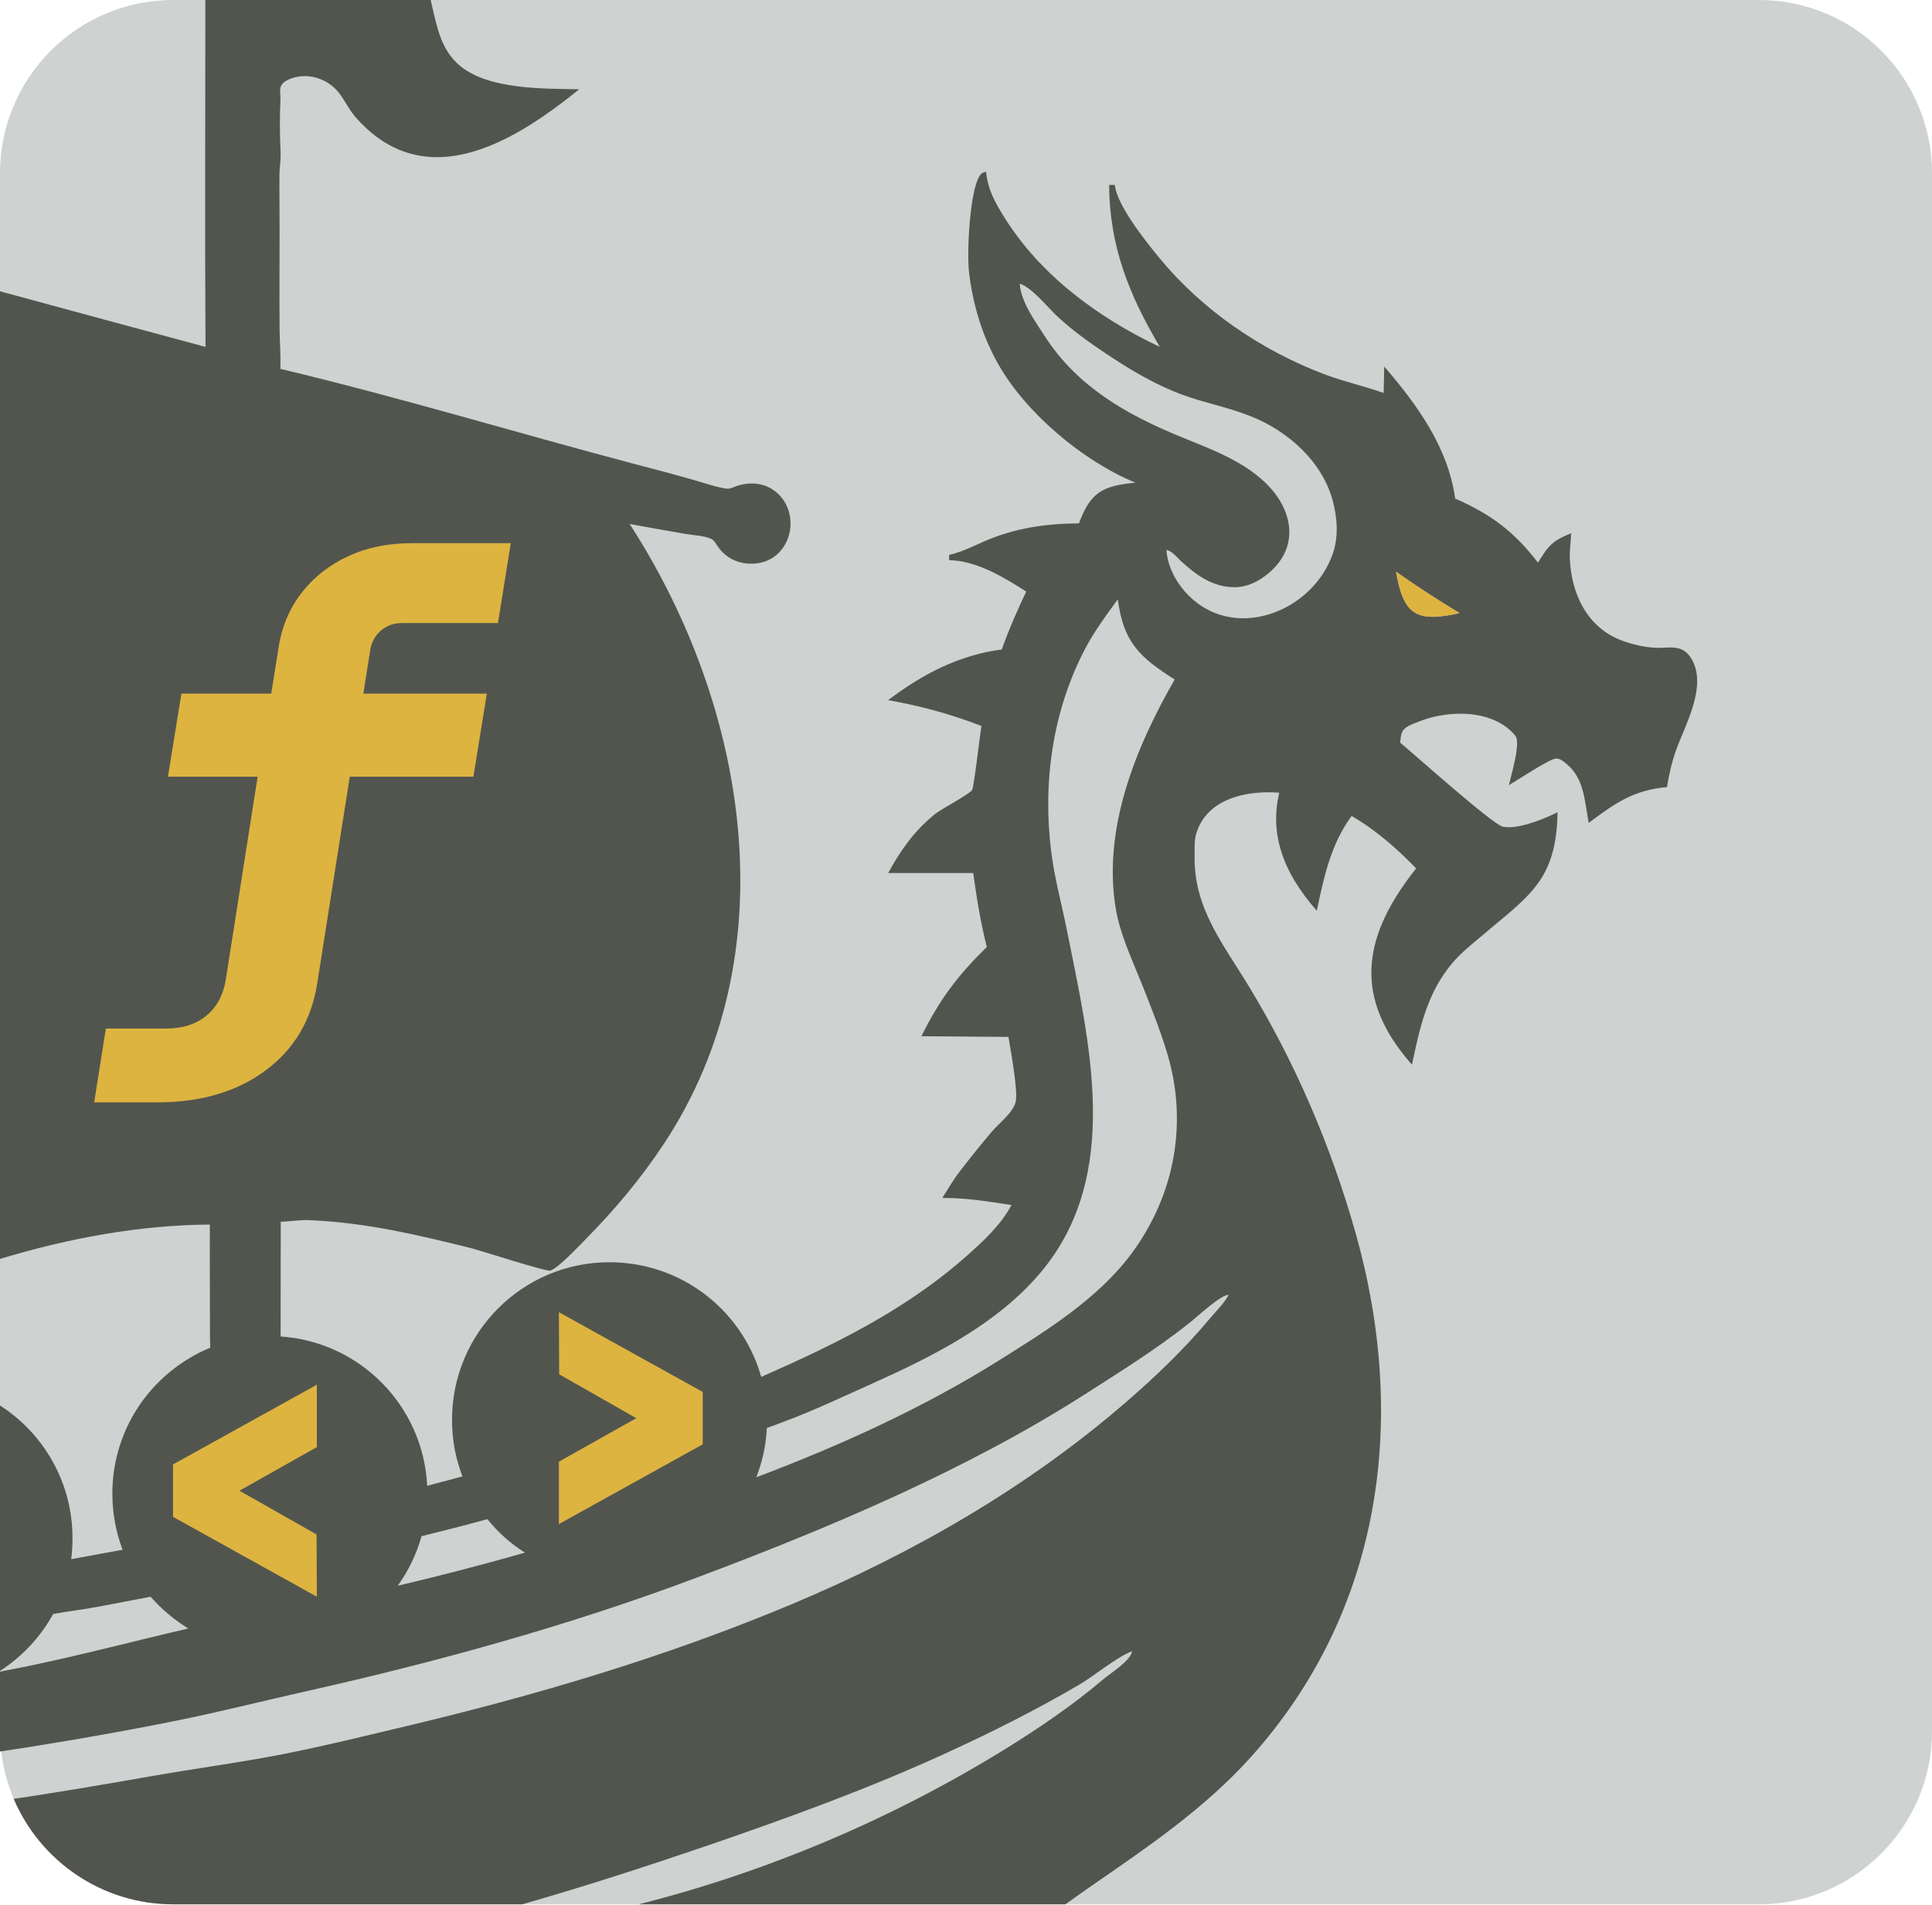
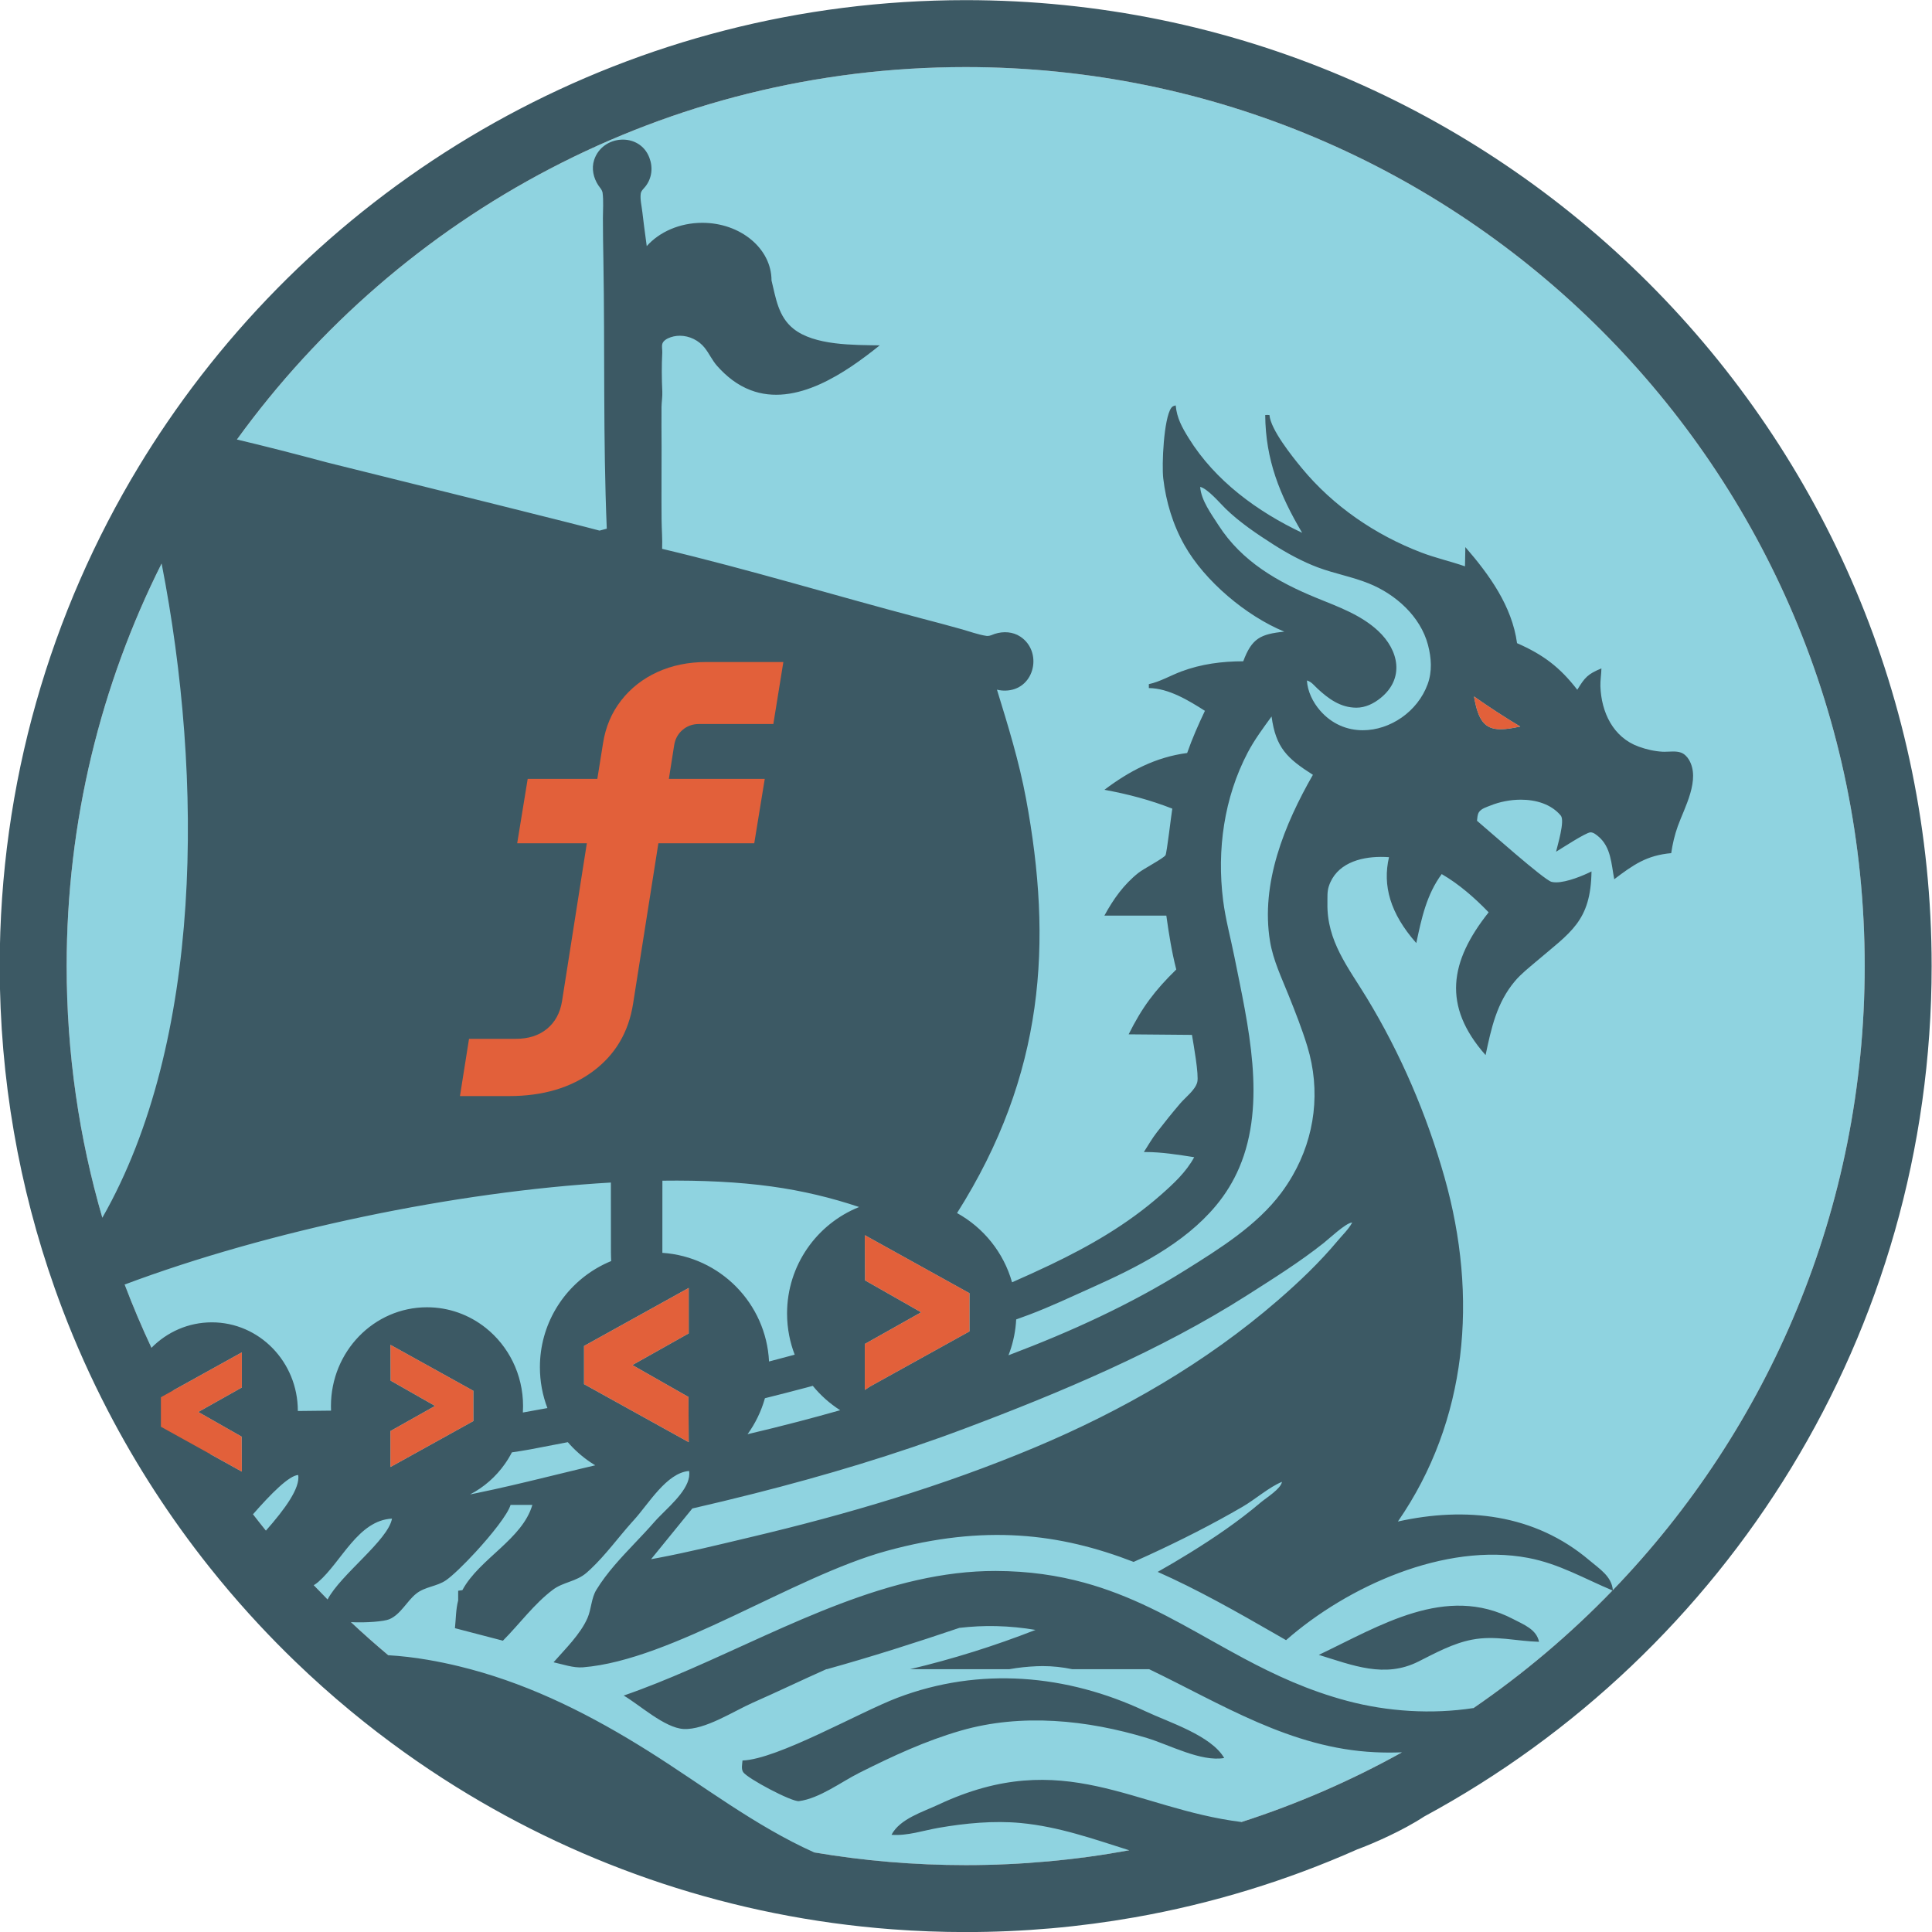
- <svg xmlns="http://www.w3.org/2000/svg" viewBox="0 0 133.78 131.86">
-   <path class="ground" fill="#ced2d1" d="M12 0L121.78 0C128.41 0 133.78 5.37 133.78 12L133.78 119.86C133.78 126.48 128.41 131.86 121.78 131.86L12 131.86C5.37 131.86 0 126.48 0 119.86L0 12C0 5.37 5.37 0 12 0Z" />
-   <path class="ship" fill="#52554e" d="M14.23 24.02C14.18 16.01 14.22 8.01 14.22 0L29.82 0C30.23 1.68 30.46 3.43 31.89 4.59C33.9 6.21 37.66 6.14 40.11 6.18C36.92 8.75 32.14 12.1 27.82 10.44C26.56 9.96 25.54 9.15 24.65 8.15C24.18 7.62 23.9 6.98 23.47 6.43C22.9 5.7 22 5.27 21.1 5.27C20.71 5.27 20.32 5.35 19.96 5.52C19.74 5.62 19.5 5.79 19.43 6.03C19.35 6.29 19.44 6.6 19.42 6.87C19.36 8.11 19.37 9.34 19.43 10.58C19.45 11.08 19.36 11.56 19.35 12.05C19.34 13.34 19.36 14.62 19.36 15.91C19.36 18.21 19.34 20.51 19.36 22.8C19.37 23.72 19.45 24.63 19.41 25.54C27.68 27.51 35.84 29.99 44.06 32.16C45.36 32.5 46.66 32.84 47.95 33.21C48.71 33.42 49.49 33.71 50.27 33.83C50.31 33.83 50.34 33.84 50.37 33.84C50.62 33.84 50.84 33.71 51.07 33.63C51.88 33.38 52.79 33.42 53.51 33.9C55.61 35.31 54.9 38.79 52.3 39.02C51.29 39.11 50.36 38.73 49.76 37.92C49.6 37.71 49.48 37.42 49.22 37.3C48.71 37.08 48.02 37.07 47.47 36.97C46.18 36.75 44.89 36.52 43.6 36.28C51.79 48.94 54.66 66.06 45.96 79.22C44.36 81.63 42.55 83.79 40.52 85.84C40.04 86.32 38.68 87.79 38.11 87.98C37.84 88.07 33.34 86.61 32.64 86.43C28.96 85.51 25.25 84.64 21.45 84.49C21.38 84.49 21.31 84.48 21.24 84.48L21.24 84.48C20.64 84.48 20.03 84.58 19.44 84.6L19.43 92.54C24.93 92.91 29.31 97.35 29.58 102.88L31.58 102.35L32.02 102.23C31.8 101.65 31.63 101.05 31.5 100.43C31.37 99.74 31.3 99.03 31.3 98.31C31.3 92.28 36.18 87.4 42.21 87.4L42.21 87.4C42.65 87.4 43.09 87.43 43.51 87.48C47.93 88 51.53 91.16 52.71 95.34C53.94 94.8 55.15 94.25 56.35 93.68C60.08 91.89 63.64 89.86 66.84 87.05C68.04 85.99 69.28 84.86 70.04 83.44C68.47 83.2 66.98 82.95 65.38 82.95L65.38 82.95L65.38 82.95L65.38 82.95L65.38 82.95L65.37 82.95L65.37 82.95C65.33 82.95 65.29 82.95 65.25 82.95C65.65 82.32 66.03 81.66 66.49 81.07C67.21 80.14 67.96 79.2 68.72 78.31C69.21 77.74 70.15 77.04 70.33 76.29C70.51 75.61 69.97 72.63 69.83 71.8L63.8 71.75C65.09 69.17 66.28 67.59 68.33 65.57C67.9 63.87 67.63 62.19 67.39 60.45L61.5 60.45C62.35 58.89 63.33 57.5 64.73 56.38C65.23 55.98 67.07 55.03 67.31 54.71C67.44 54.53 67.86 50.82 67.96 50.27C65.86 49.45 63.71 48.87 61.5 48.48C63.87 46.68 66.4 45.36 69.37 44.97C69.85 43.6 70.44 42.27 71.06 40.96C69.52 39.98 67.61 38.81 65.73 38.79C65.72 38.67 65.72 38.55 65.72 38.42C66.77 38.2 67.8 37.59 68.81 37.22C70.72 36.5 72.68 36.25 74.71 36.24C75.52 34.06 76.35 33.65 78.62 33.42C75.01 31.94 71.05 28.62 69.12 25.21C68.01 23.24 67.36 21.08 67.1 18.85C66.94 17.55 67.14 13.15 67.86 12.14C67.98 11.96 68.09 11.95 68.28 11.89C68.4 13.11 68.88 13.98 69.52 15.01C72.03 19.06 76.06 22.01 80.31 24.02C78.18 20.41 76.83 17.07 76.8 12.81C76.95 12.8 77.06 12.8 77.2 12.81C77.32 14.2 79.37 16.75 80.27 17.85C83.26 21.48 87.28 24.22 91.66 25.9C93.02 26.41 94.44 26.73 95.81 27.21L95.85 25.38C98.13 28.02 100.28 30.99 100.76 34.52C103.26 35.62 104.84 36.81 106.5 38.96C107.22 37.77 107.5 37.45 108.79 36.92C108.78 37.48 108.68 38.07 108.7 38.62C108.78 41.08 109.9 43.48 112.33 44.36C113.05 44.63 113.84 44.81 114.6 44.85C114.66 44.85 114.72 44.86 114.78 44.86L114.78 44.86L114.78 44.86C115.3 44.86 115.9 44.76 116.37 44.94C116.68 45.05 116.94 45.31 117.11 45.59C118.26 47.48 116.69 50.18 116.06 51.94C115.76 52.79 115.57 53.61 115.43 54.5C113.1 54.71 111.84 55.61 110.01 56.98C109.73 55.54 109.72 53.92 108.48 52.9C108.29 52.74 108.03 52.52 107.76 52.52C107.76 52.52 107.76 52.52 107.75 52.52C107.32 52.53 104.96 54.09 104.48 54.37C104.61 53.77 105.34 51.42 104.92 50.93C104.01 49.84 102.57 49.42 101.13 49.42C100.11 49.42 99.1 49.62 98.26 49.96C97.9 50.11 97.37 50.25 97.14 50.6C96.99 50.84 96.99 51.15 96.95 51.42C97.95 52.25 103.33 57.06 104.05 57.24C104.18 57.27 104.32 57.28 104.48 57.28C105.53 57.28 107.09 56.63 107.85 56.24C107.78 61.01 105.85 62.03 102.56 64.84C101.87 65.42 101.15 65.99 100.57 66.68C98.83 68.73 98.31 71.16 97.77 73.72C93.62 69.03 94.36 64.79 98.06 60.13C96.71 58.74 95.24 57.45 93.59 56.5C92.16 58.45 91.68 60.69 91.18 63.06C88.68 60.23 87.95 57.57 88.58 54.89C88.33 54.87 88.08 54.86 87.82 54.86L87.82 54.86L87.82 54.86L87.81 54.86C87.81 54.86 87.8 54.86 87.79 54.86C85.76 54.87 83.54 55.53 82.85 57.66C82.68 58.19 82.73 58.73 82.72 59.27C82.65 62.87 84.71 65.38 86.46 68.27C89.69 73.58 92.17 79.37 93.86 85.35C97.5 98.22 95.73 111.52 86.61 121.67C83.39 125.25 79.47 127.89 75.54 130.61C74.95 131.02 74.36 131.44 73.77 131.86L44.23 131.86C53.17 129.6 61.82 125.92 69.62 121.1C71.96 119.65 74.27 118.08 76.37 116.3C76.91 115.84 78.29 115 78.39 114.33C77.19 114.82 75.85 116 74.68 116.68C71.76 118.39 68.74 119.91 65.66 121.32C60.2 123.84 54.53 125.89 48.85 127.84C44.65 129.27 40.43 130.64 36.16 131.86L30.45 131.86L12 131.86C7.04 131.86 2.78 128.85 0.95 124.56C4.11 124.09 7.27 123.55 10.41 123C13.3 122.49 16.22 122.1 19.09 121.56C22.02 121 24.9 120.29 27.81 119.6C37.06 117.41 46.1 114.74 54.87 111.06C63.2 107.56 71.15 103 77.99 97.07C80.02 95.31 81.97 93.45 83.69 91.4C84.16 90.83 84.72 90.31 85.08 89.66C85.07 89.66 85.06 89.66 85.06 89.66C84.52 89.66 82.87 91.2 82.37 91.6C80.06 93.43 77.55 94.99 75.07 96.58C66.84 101.83 57.29 105.85 48.16 109.27C39.27 112.61 30.09 115.12 20.84 117.19C17.99 117.83 15.16 118.55 12.28 119.13C8.21 119.95 4.11 120.66 0 121.28L0 119.86C0 119.86 0 119.86 0 119.86C0 119.86 0 119.86 0 119.86L0 115.75C0.61 115.63 1.22 115.51 1.83 115.39C5.6 114.61 9.3 113.63 13.04 112.76C12.06 112.16 11.18 111.42 10.43 110.56C9.25 110.79 8.06 111.01 6.88 111.24C5.82 111.44 4.74 111.56 3.68 111.76C2.8 113.36 1.53 114.71 0 115.7L0 113.52L0 108.85L0 108.05L0 107.85L0 104.44L0 99.01L0 97.32C1.58 98.33 2.88 99.74 3.76 101.41C4.57 102.93 5.02 104.67 5.02 106.51C5.02 107 4.99 107.48 4.93 107.96L8.49 107.31C8.03 106.1 7.78 104.79 7.78 103.42C7.78 99.39 9.96 95.88 13.21 93.99C13.64 93.73 14.09 93.51 14.56 93.32C14.55 93.03 14.54 92.75 14.54 92.48C14.54 89.92 14.52 87.35 14.53 84.79C9.61 84.83 4.74 85.74 0 87.17L0 81.15L0 30.56L0 20.17C4.74 21.46 9.48 22.74 14.23 24.02ZM70.61 19.65C70.7 20.92 71.68 22.25 72.36 23.3C74.58 26.75 77.99 28.7 81.7 30.22C83.73 31.06 85.9 31.82 87.54 33.35C89.53 35.2 90.07 37.88 87.78 39.74C87.13 40.27 86.33 40.67 85.47 40.66C83.95 40.65 82.82 39.81 81.75 38.83C81.43 38.52 81.2 38.2 80.77 38.07C80.83 39.11 81.34 40.14 82.01 40.92C83.15 42.23 84.61 42.81 86.09 42.81C88.67 42.81 91.3 41.05 92.26 38.42C92.7 37.21 92.61 35.92 92.29 34.69C91.57 31.97 89.2 29.86 86.65 28.84C85.08 28.2 83.39 27.9 81.81 27.31C80.34 26.76 78.87 25.96 77.56 25.12C76 24.12 74.36 23.02 73.03 21.73C72.46 21.16 71.34 19.83 70.61 19.65ZM96.67 39.59C97.06 41.86 97.66 42.71 99.21 42.71C99.72 42.71 100.33 42.62 101.07 42.45C99.56 41.55 98.11 40.6 96.67 39.59ZM77.4 41.5C76.6 42.6 75.78 43.7 75.14 44.92C72.88 49.23 72.19 54.19 72.79 58.98C73.02 60.81 73.51 62.58 73.87 64.37C75.42 72.16 77.73 81.31 72.1 88.06C69.06 91.7 64.55 93.94 60.31 95.84C58.33 96.73 56.37 97.66 54.34 98.42C53.93 98.58 53.52 98.73 53.1 98.88C53.04 100.07 52.79 101.22 52.37 102.29C58.22 100.08 63.94 97.48 69.22 94.17C72.46 92.14 76.01 89.94 78.33 86.83C81.35 82.77 82.28 77.72 80.81 72.89C80.31 71.25 79.66 69.62 79.02 68.02C78.35 66.35 77.56 64.7 77.26 62.91C76.34 57.37 78.64 51.75 81.34 47.05C78.88 45.49 77.8 44.47 77.4 41.5ZM33.75 105.19C32.23 105.61 30.71 105.99 29.19 106.37C28.84 107.62 28.28 108.77 27.54 109.8C30.49 109.11 33.43 108.34 36.35 107.51C35.36 106.89 34.48 106.1 33.75 105.19Z" />
-   <path class="hi" fill="#ddb440" d="M99.21 42.71C97.66 42.71 97.06 41.86 96.67 39.59C98.11 40.6 99.56 41.55 101.07 42.45C100.33 42.62 99.72 42.71 99.21 42.71Z" />
-   <path class="hi" fill="#ddb440" d="M16.58 103.22L21.92 106.25L21.94 110.56L11.98 105.03L11.98 101.4L21.94 95.88L21.94 100.2L16.58 103.22Z" />
-   <path class="hi" fill="#ddb440" d="M44.06 98.2L38.72 95.16L38.7 90.86L48.66 96.38L48.66 100.01L38.7 105.53L38.7 101.21L44.06 98.2Z" />
-   <path class="hi" fill="#ddb440" d="M6.52 76.33L7.33 71.22L11.5 71.22C12.63 71.22 13.56 70.93 14.29 70.33C15.01 69.73 15.46 68.91 15.63 67.86L17.84 53.78L11.63 53.78L12.56 48.03L18.78 48.03L19.29 44.84C19.51 43.39 20.05 42.12 20.9 41.03C21.75 39.94 22.83 39.1 24.14 38.5C25.44 37.9 26.9 37.61 28.52 37.61L35.37 37.61L34.48 43.14L27.84 43.14C27.27 43.14 26.78 43.32 26.37 43.67C25.96 44.02 25.71 44.49 25.63 45.05L25.16 48.03L33.71 48.03L32.78 53.78L24.22 53.78L21.97 68.07C21.57 70.63 20.38 72.64 18.39 74.12C16.41 75.59 13.91 76.33 10.9 76.33L6.52 76.33Z" />
+ <svg xmlns="http://www.w3.org/2000/svg" viewBox="23.2 23.8 243 243" role="img" aria-label="Floti">
+   <circle class="ground" fill="#8fd3e0" cx="144.66" cy="145.312" r="113.076" />
+   <path class="ship" fill="#3c5964" d="M44.21 76.947 C66.081 44.874 102.911 23.817 144.66 23.817 C211.76 23.817 266.155 78.212 266.155 145.312 C266.155 191.542 240.335 231.74 202.33 252.275 L202.33 252.275 C199.604 254.065 195.981 255.627 194.214 256.296 C194.118 256.332 194.023 256.368 193.927 256.403 C185.09 260.328 175.698 263.23 165.9 264.957 C159.003 266.173 151.906 266.808 144.66 266.808 C141.54 266.808 138.448 266.69 135.387 266.459 C115.366 264.948 96.7 258.585 80.562 248.543 C78.342 247.162 76.169 245.711 74.048 244.193 C71.738 242.541 69.489 240.809 67.303 239.003 C64.905 237.021 62.584 234.948 60.346 232.79 C58.772 231.272 57.238 229.712 55.747 228.111 C54.06 226.301 52.428 224.44 50.854 222.529 C50.404 221.983 49.958 221.433 49.518 220.879 C44.653 214.762 40.365 208.165 36.738 201.17 L36.738 201.17 C34.625 197.097 32.736 192.888 31.087 188.561 C30.74 187.649 30.403 186.732 30.077 185.81 C25.6 173.143 23.164 159.512 23.164 145.312 C23.164 122.302 29.561 100.786 40.673 82.445 C41.804 80.579 42.983 78.746 44.21 76.947 Z M144.66 32.237 C106.945 32.237 73.543 50.701 53 79.082 L53 79.082 C56.353 79.872 60.166 80.847 64.35 81.969 C79.18 85.652 95.339 89.656 98.609 90.538 C98.909 90.45 99.212 90.368 99.518 90.296 C99.048 79.063 99.287 67.8 99.093 56.557 C99.062 54.785 99.029 53.009 99.031 51.236 C99.033 50.197 99.122 49.096 98.993 48.063 C98.987 48.017 98.977 47.972 98.965 47.929 C98.876 47.614 98.634 47.382 98.455 47.11 C97.841 46.179 97.575 45.007 97.928 43.92 C98.964 40.737 103.637 40.391 104.872 43.622 C105.349 44.868 105.2 46.191 104.386 47.247 C104.166 47.532 103.843 47.778 103.79 48.154 C103.688 48.876 103.919 49.766 103.995 50.493 C104.068 51.201 104.293 52.89 104.544 54.756 C106.129 52.978 108.671 51.825 111.536 51.825 C116.342 51.825 120.238 55.068 120.238 59.068 C120.238 59.069 120.238 59.071 120.238 59.072 C120.784 61.294 121.081 63.602 122.981 65.136 C125.636 67.279 130.606 67.182 133.847 67.238 C129.631 70.628 123.308 75.058 117.593 72.867 C115.928 72.229 114.589 71.159 113.408 69.839 C112.787 69.145 112.416 68.291 111.849 67.567 C111.094 66.602 109.904 66.029 108.709 66.029 C108.197 66.029 107.684 66.134 107.204 66.359 C106.924 66.491 106.602 66.727 106.509 67.037 C106.407 67.376 106.516 67.794 106.498 68.146 C106.412 69.788 106.424 71.411 106.502 73.054 C106.533 73.707 106.411 74.345 106.403 74.995 C106.384 76.7 106.41 78.397 106.411 80.103 C106.413 83.134 106.385 86.176 106.412 89.202 C106.423 90.413 106.531 91.62 106.479 92.83 C117.418 95.425 128.193 98.71 139.068 101.574 C140.782 102.025 142.5 102.474 144.206 102.957 C145.206 103.241 146.241 103.625 147.27 103.781 C147.316 103.788 147.362 103.791 147.407 103.791 C147.734 103.791 148.023 103.621 148.334 103.522 C149.396 103.183 150.596 103.245 151.547 103.881 C154.33 105.741 153.395 110.332 149.95 110.645 C149.481 110.688 149.024 110.653 148.594 110.543 C149.981 115.05 151.374 119.544 152.247 124.241 C155.611 142.336 154.609 158.938 143.574 176.374 C146.91 178.216 149.437 181.342 150.492 185.084 C152.114 184.37 153.723 183.645 155.31 182.885 C160.237 180.525 164.948 177.833 169.173 174.121 C170.762 172.725 172.391 171.225 173.402 169.347 C171.323 169.03 169.349 168.699 167.245 168.698 L167.242 168.698 L167.239 168.698 L167.237 168.698 L167.235 168.698 L167.234 168.698 L167.231 168.698 C167.177 168.698 167.124 168.699 167.072 168.699 C167.6 167.866 168.103 166.999 168.707 166.216 C169.656 164.986 170.646 163.754 171.655 162.574 C172.303 161.816 173.54 160.894 173.789 159.906 C174.016 159.008 173.302 155.059 173.12 153.964 L165.156 153.895 C166.857 150.485 168.429 148.4 171.146 145.738 C170.568 143.483 170.221 141.263 169.897 138.962 L162.107 138.96 C163.23 136.899 164.527 135.066 166.377 133.593 C167.046 133.06 169.469 131.808 169.787 131.376 C169.959 131.141 170.518 126.237 170.648 125.508 C167.88 124.422 165.034 123.667 162.107 123.14 C165.244 120.769 168.585 119.019 172.516 118.51 C173.15 116.692 173.923 114.943 174.75 113.205 C172.711 111.907 170.188 110.365 167.7 110.343 C167.696 110.177 167.694 110.014 167.696 109.849 C169.074 109.559 170.445 108.753 171.774 108.256 C174.301 107.31 176.896 106.979 179.572 106.973 C180.646 104.087 181.741 103.55 184.736 103.246 C179.966 101.289 174.731 96.897 172.184 92.385 C170.719 89.79 169.86 86.929 169.511 83.988 C169.307 82.269 169.57 76.451 170.512 75.11 C170.674 74.879 170.828 74.864 171.074 74.79 C171.227 76.402 171.871 77.549 172.714 78.912 C176.031 84.266 181.35 88.155 186.979 90.814 C184.158 86.047 182.377 81.634 182.335 76.001 C182.531 75.981 182.674 75.982 182.869 76.004 C183.017 77.836 185.727 81.213 186.925 82.665 C190.876 87.459 196.186 91.086 201.971 93.295 C203.767 93.981 205.649 94.404 207.461 95.031 L207.507 92.613 C210.528 96.099 213.373 100.032 214.008 104.695 C217.305 106.142 219.39 107.714 221.586 110.556 C222.536 108.995 222.916 108.572 224.621 107.87 C224.609 108.601 224.468 109.385 224.492 110.108 C224.602 113.37 226.081 116.535 229.301 117.706 C230.248 118.05 231.285 118.292 232.294 118.348 C232.373 118.352 232.454 118.354 232.537 118.354 L232.537 118.354 L232.537 118.354 C233.222 118.354 234.008 118.231 234.633 118.462 C235.041 118.612 235.386 118.956 235.609 119.322 C237.13 121.818 235.058 125.387 234.224 127.723 C233.824 128.844 233.574 129.928 233.399 131.105 C230.307 131.383 228.642 132.566 226.234 134.386 C225.863 132.48 225.843 130.333 224.213 128.987 C223.951 128.771 223.615 128.49 223.256 128.49 C223.252 128.49 223.249 128.49 223.245 128.49 C222.672 128.498 219.549 130.554 218.917 130.926 C219.093 130.131 220.057 127.032 219.508 126.377 C218.304 124.943 216.399 124.381 214.488 124.381 C213.149 124.381 211.807 124.658 210.702 125.103 C210.219 125.298 209.518 125.49 209.218 125.949 C209.016 126.26 209.017 126.676 208.97 127.032 C210.285 128.13 217.401 134.479 218.349 134.717 C218.52 134.76 218.712 134.779 218.918 134.779 C220.304 134.779 222.373 133.911 223.374 133.405 C223.284 139.7 220.732 141.053 216.377 144.769 C215.475 145.539 214.517 146.286 213.748 147.197 C211.452 149.916 210.767 153.12 210.051 156.506 C204.568 150.301 205.549 144.703 210.437 138.549 C208.653 136.7 206.702 134.998 204.533 133.739 C202.632 136.317 201.998 139.288 201.336 142.415 C198.035 138.679 197.077 135.163 197.904 131.613 C197.573 131.59 197.239 131.578 196.9 131.578 L196.896 131.578 L196.896 131.578 L196.892 131.578 C196.882 131.578 196.871 131.578 196.86 131.578 C194.178 131.584 191.249 132.46 190.333 135.278 C190.106 135.976 190.172 136.689 190.159 137.408 C190.069 142.17 192.787 145.487 195.103 149.299 C199.369 156.32 202.65 163.977 204.884 171.878 C209.149 186.959 207.788 202.496 199.021 215.172 C207.528 213.281 216.202 214.195 223.096 220.042 C224.37 221.122 225.909 222.059 226.058 223.801 C245.672 203.464 257.735 175.797 257.735 145.312 C257.735 82.862 207.11 32.237 144.66 32.237 Z M174.153 85.038 C174.268 86.724 175.572 88.481 176.462 89.865 C179.397 94.43 183.902 97.004 188.808 99.013 C191.5 100.115 194.362 101.125 196.531 103.145 C199.166 105.598 199.874 109.138 196.853 111.588 C195.984 112.293 194.931 112.816 193.79 112.81 C191.79 112.8 190.285 111.69 188.882 110.385 C188.452 109.986 188.156 109.554 187.581 109.386 C187.656 110.764 188.333 112.126 189.224 113.157 C190.722 114.889 192.658 115.647 194.611 115.647 C198.027 115.647 201.495 113.329 202.765 109.853 C203.352 108.244 203.234 106.545 202.808 104.922 C201.861 101.318 198.727 98.537 195.359 97.181 C193.279 96.343 191.046 95.948 188.951 95.164 C187.012 94.438 185.076 93.379 183.334 92.266 C181.276 90.953 179.112 89.492 177.356 87.784 C176.592 87.04 175.12 85.279 174.153 85.038 Z M43.528 94.676 C35.886 109.909 31.584 127.108 31.584 145.312 C31.584 156.298 33.151 166.918 36.073 176.961 C36.08 176.949 36.087 176.937 36.094 176.925 C48.702 154.817 48.827 121.814 43.528 94.676 Z M208.593 111.395 C209.114 114.393 209.909 115.522 211.951 115.522 C212.624 115.522 213.433 115.399 214.412 115.18 C212.414 113.988 210.498 112.732 208.593 111.395 Z M183.133 113.917 C182.071 115.379 180.984 116.834 180.141 118.439 C177.152 124.133 176.243 130.695 177.037 137.028 C177.339 139.436 177.986 141.776 178.46 144.151 C180.168 152.703 182.566 162.502 179.054 170.69 C178.339 172.356 177.38 173.955 176.12 175.464 C172.11 180.268 166.148 183.224 160.538 185.743 C157.929 186.914 155.331 188.142 152.655 189.154 C152.113 189.36 151.564 189.558 151.012 189.753 C150.939 191.177 150.66 192.546 150.203 193.832 C150.152 193.975 150.099 194.118 150.043 194.26 C150.116 194.232 150.188 194.205 150.261 194.178 C157.917 191.276 165.406 187.863 172.317 183.534 C176.598 180.852 181.291 177.939 184.352 173.832 C184.87 173.137 185.341 172.42 185.765 171.685 C188.616 166.743 189.324 160.969 187.632 155.41 C186.97 153.235 186.117 151.082 185.272 148.972 C184.387 146.761 183.337 144.586 182.943 142.216 C181.727 134.894 184.772 127.467 188.333 121.252 C185.088 119.193 183.662 117.839 183.133 113.917 Z M106.514 172.302 L106.51 181.377 C113.777 181.867 119.568 187.742 119.926 195.045 L122.565 194.344 L123.154 194.187 C122.86 193.424 122.629 192.629 122.467 191.809 C122.288 190.902 122.194 189.964 122.194 189.004 C122.196 182.934 125.948 177.74 131.258 175.614 C127.795 174.456 124.18 173.572 120.217 173.027 C116.145 172.466 111.515 172.237 106.514 172.302 Z M100.033 172.536 C80.493 173.662 56.948 178.587 38.882 185.363 C39.906 188.067 41.031 190.72 42.252 193.32 C44.205 191.341 46.885 190.119 49.844 190.119 C55.817 190.119 60.66 195.1 60.66 201.245 C60.66 201.254 60.66 201.262 60.66 201.271 L64.838 201.225 C64.83 201.035 64.825 200.844 64.825 200.652 C64.825 193.788 70.235 188.224 76.907 188.224 C78.279 188.224 79.598 188.459 80.827 188.893 C82.089 189.338 83.256 189.991 84.291 190.814 C87.149 193.087 88.989 196.648 88.989 200.652 C88.989 200.924 88.981 201.193 88.964 201.461 L92.05 200.902 C91.441 199.305 91.107 197.573 91.107 195.762 C91.107 190.439 93.992 185.79 98.283 183.292 C98.856 182.959 99.454 182.663 100.074 182.41 C100.056 182.03 100.041 181.657 100.041 181.3 C100.041 178.378 100.028 175.457 100.033 172.536 Z M193.248 177.572 C193.233 177.572 193.217 177.573 193.2 177.575 C192.44 177.658 190.349 179.615 189.693 180.136 C186.647 182.557 183.329 184.624 180.055 186.714 C169.17 193.658 156.543 198.965 144.482 203.498 C135.846 206.743 126.995 209.39 118.056 211.655 C115.47 212.311 112.876 212.934 110.278 213.531 L105.089 219.911 C105.415 219.852 105.74 219.791 106.065 219.729 C109.745 219.028 113.365 218.145 117.025 217.276 C117.212 217.231 117.399 217.187 117.587 217.142 C129.804 214.251 141.759 210.721 153.345 205.86 C164.358 201.238 174.863 195.202 183.912 187.363 C186.588 185.045 189.171 182.588 191.442 179.867 C192.052 179.137 192.781 178.453 193.247 177.621 C193.256 177.605 193.265 177.589 193.274 177.573 C193.265 177.572 193.257 177.572 193.248 177.572 Z M131.973 179.157 L132.004 184.842 L139.058 188.856 L132.585 192.495 L131.973 192.839 L131.973 195.908 L131.973 198.621 L132.631 198.19 L138.016 195.205 L145.138 191.258 L145.138 190.216 L145.138 186.454 Z M109.824 185.793 L96.659 193.09 L96.659 197.894 L100.328 199.928 L109.824 205.191 L109.822 204.881 L109.793 199.505 L106.537 197.652 L102.74 195.492 L103.655 194.978 L109.824 191.509 Z M72.31 192.949 L72.311 193.195 L72.334 197.453 L74.914 198.921 L77.922 200.633 L77.197 201.04 L72.31 203.788 L72.31 208.316 L82.739 202.535 L82.739 198.73 L79.832 197.119 Z M53.618 193.895 L44.954 198.697 C46.426 201.441 48.008 204.116 49.694 206.718 L53.618 208.893 L53.617 208.653 L53.595 204.497 L51.076 203.064 L48.141 201.394 L48.848 200.996 L53.618 198.315 Z M125.43 198.106 C125.174 198.176 124.918 198.245 124.662 198.313 C122.915 198.781 121.163 199.223 119.41 199.663 C118.948 201.31 118.202 202.837 117.226 204.189 C119.371 203.686 121.511 203.155 123.643 202.598 C125.392 202.14 127.136 201.665 128.875 201.172 C127.568 200.34 126.405 199.303 125.43 198.106 Z M94.616 205.191 C93.05 205.496 91.484 205.797 89.916 206.094 C89.145 206.239 88.365 206.355 87.584 206.473 C87.325 206.975 87.034 207.456 86.712 207.914 C85.577 209.534 84.071 210.86 82.323 211.764 C82.632 211.701 82.94 211.638 83.249 211.575 C86.124 210.985 88.975 210.301 91.822 209.607 C91.845 209.607 91.868 209.608 91.89 209.608 L91.89 209.608 L91.892 209.608 L91.893 209.608 L91.893 209.608 C93.38 209.607 94.873 209.251 96.185 208.547 C96.811 208.397 97.437 208.249 98.064 208.103 C97.856 207.977 97.652 207.846 97.452 207.71 C96.399 206.998 95.446 206.149 94.616 205.191 Z M91.822 209.607 C93.276 209.253 94.729 208.896 96.185 208.547 C94.873 209.251 93.379 209.608 91.892 209.608 C91.869 209.608 91.846 209.607 91.823 209.607 Z M109.872 208.816 C107.051 209.023 104.76 212.983 102.939 214.973 C102.842 215.079 102.745 215.186 102.649 215.294 C100.947 217.204 99.353 219.397 97.49 221.15 C97.325 221.306 97.157 221.458 96.987 221.606 C95.678 222.748 94.054 222.763 92.737 223.753 C90.372 225.53 88.536 228.073 86.454 230.16 L80.827 228.693 L80.42 228.587 C80.545 227.473 80.527 226.213 80.827 225.096 L80.827 223.879 C81.003 223.854 81.18 223.829 81.356 223.803 C82.432 221.799 84.354 220.189 86.153 218.522 C87.903 216.899 89.536 215.224 90.158 213.082 L87.419 213.079 C87.063 214.278 85.022 216.838 83.002 219.03 C81.545 220.612 80.099 222.002 79.303 222.554 C78.142 223.36 76.661 223.346 75.531 224.259 C74.363 225.203 73.582 226.871 72.162 227.464 C71.513 227.735 69.298 227.928 67.345 227.827 C68.87 229.256 70.434 230.643 72.036 231.987 L72.036 231.987 C73.641 232.084 75.292 232.272 76.999 232.565 C78.295 232.788 79.57 233.052 80.827 233.354 C81.341 233.478 81.852 233.608 82.361 233.744 C90.362 235.891 97.647 239.587 104.761 244.055 C111.648 248.381 118.135 253.436 125.593 256.787 C131.792 257.84 138.162 258.388 144.66 258.388 C151.684 258.388 158.559 257.747 165.23 256.521 C160.706 255.093 156.382 253.548 151.589 253.093 C148.206 252.773 144.614 253.115 141.273 253.695 C139.295 254.039 137.351 254.726 135.33 254.575 C136.381 252.56 139.276 251.697 141.256 250.768 C157.017 243.376 165.843 251.29 179.35 252.967 L179.35 252.967 L179.35 252.967 C186.408 250.695 193.164 247.747 199.541 244.2 C198.416 244.246 197.281 244.242 196.139 244.188 C185.534 243.687 176.881 238.141 167.732 233.744 L158.054 233.744 C156.85 233.492 155.617 233.356 154.357 233.355 L154.353 233.355 L154.349 233.355 C154.095 233.355 153.84 233.361 153.584 233.372 C152.466 233.421 151.307 233.536 150.159 233.744 L137.662 233.744 C143.019 232.474 148.301 230.816 153.444 228.804 C151.85 228.535 150.216 228.368 148.53 228.327 C146.952 228.288 145.399 228.369 143.869 228.548 C138.359 230.413 132.812 232.186 127.206 233.744 L127.133 233.744 C124.025 235.127 120.956 236.604 117.887 237.957 C115.489 239.014 111.865 241.407 109.183 241.266 C106.807 241.141 103.61 238.201 101.647 237.062 C104.432 236.1 107.219 234.962 110.015 233.744 C122.445 228.332 135.053 221.357 148.444 221.39 C152.607 221.4 156.247 221.953 159.563 222.86 C161.002 223.253 162.38 223.714 163.714 224.225 C169.429 226.416 174.319 229.547 179.663 232.397 C183.582 234.487 187.744 236.427 192.655 237.734 C197.686 239.074 203.266 239.443 208.534 238.632 C214.854 234.298 220.712 229.338 226.018 223.842 C222.439 222.347 219.3 220.482 215.402 219.747 C204.947 217.775 192.698 223.306 184.956 230.093 C184.596 229.885 184.237 229.678 183.88 229.472 C178.563 226.407 173.668 223.654 168.81 221.507 C170.172 220.738 171.517 219.943 172.844 219.123 C175.932 217.216 178.991 215.134 181.76 212.782 C182.474 212.175 184.301 211.069 184.441 210.181 C182.856 210.822 181.076 212.385 179.528 213.289 C175.667 215.54 171.676 217.555 167.617 219.421 C167.007 219.702 166.396 219.978 165.782 220.25 C156.483 216.649 147.029 215.497 134.726 218.866 C122.939 222.094 107.742 232.614 96.519 233.509 C95.306 233.606 93.986 233.126 92.823 232.877 C94.249 231.245 96.202 229.355 97.091 227.314 C97.584 226.183 97.561 224.832 98.198 223.781 C98.859 222.693 99.647 221.667 100.494 220.676 C102.1 218.799 103.92 217.047 105.493 215.236 C105.703 214.993 105.955 214.731 106.231 214.455 C107.819 212.859 110.184 210.755 109.872 208.816 Z M60.712 209.321 C59.575 209.365 57.285 211.67 55.025 214.255 C55.559 214.947 56.1 215.633 56.649 216.313 C59.051 213.592 60.955 210.98 60.712 209.321 Z M72.503 214.805 C68.236 215.029 66.165 220.222 63.231 222.771 C63.05 222.927 62.861 223.061 62.666 223.179 C63.24 223.783 63.82 224.38 64.406 224.971 C66.039 221.842 72.029 217.527 72.503 214.805 Z M189.073 231.945 C196.736 228.305 205.039 223.011 213.521 227.441 C214.868 228.144 216.458 228.739 216.774 230.301 C213.896 230.222 211.269 229.471 208.352 230.03 C205.971 230.486 203.749 231.702 201.609 232.78 C197.353 234.925 193.329 233.248 189.073 231.945 Z M136.062 237.346 C146.41 233.405 157.405 234.385 167.288 239.046 C170.184 240.412 175.539 242.073 177.175 244.917 C174.247 245.422 170.276 243.254 167.461 242.401 C159.97 240.13 151.677 239.267 144.047 241.473 C139.573 242.766 135.444 244.692 131.297 246.771 C128.994 247.926 126.288 250 123.693 250.339 C122.794 250.457 117.149 247.459 116.666 246.682 C116.407 246.266 116.559 245.683 116.589 245.23 C120.985 245.082 131.273 239.17 136.062 237.346 Z" />
+   <path class="hi" fill="#e2603a" d="M105.889 108.326 C107.729 107.486 109.789 107.066 112.069 107.066 L121.728 107.066 L120.468 114.865 L111.109 114.865 C110.309 114.865 109.619 115.115 109.039 115.615 C108.459 116.115 108.109 116.765 107.989 117.565 L107.329 121.764 L119.388 121.764 L118.068 129.864 L106.009 129.864 L102.83 150.022 C102.27 153.622 100.59 156.461 97.79 158.541 C94.99 160.621 91.471 161.661 87.231 161.661 L81.052 161.661 L82.192 154.461 L88.071 154.461 C89.671 154.461 90.981 154.041 92.001 153.202 C93.021 152.362 93.651 151.202 93.891 149.722 L97.01 129.864 L88.251 129.864 L89.571 121.764 L98.33 121.764 L99.05 117.265 C99.37 115.225 100.13 113.435 101.33 111.895 C102.53 110.355 104.05 109.166 105.889 108.326 Z" />
+   <path class="hi" fill="#e2603a" d="M211.951 115.522 C209.909 115.522 209.114 114.393 208.593 111.395 C210.498 112.732 212.414 113.988 214.412 115.18 C213.433 115.399 212.624 115.522 211.951 115.522 Z" />
+   <polygon class="hi" fill="#e2603a" points="132.004,184.842 131.973,179.157 145.138,186.454 145.138,190.216 145.138,191.258 138.016,195.205 132.631,198.19 131.973,198.621 131.973,195.908 131.973,192.839 132.585,192.495 139.058,188.856" />
+   <polygon class="hi" fill="#e2603a" points="96.659,193.09 109.824,185.793 109.824,191.509 103.655,194.978 102.74,195.492 106.537,197.652 109.793,199.505 109.822,204.881 109.824,205.191 100.328,199.928 96.659,197.894" />
+   <polygon class="hi" fill="#e2603a" points="72.311,193.195 72.31,192.949 79.832,197.119 82.739,198.73 82.739,202.535 72.31,208.316 72.31,203.788 77.197,201.04 77.922,200.633 74.914,198.921 72.334,197.453" />
+   <polygon class="hi" fill="#e2603a" points="43.439,199.537 53.618,193.895 53.618,198.315 48.848,200.996 48.141,201.394 51.076,203.064 53.595,204.497 53.617,208.653 53.618,208.893 46.276,204.824 43.439,203.251" />
</svg>
